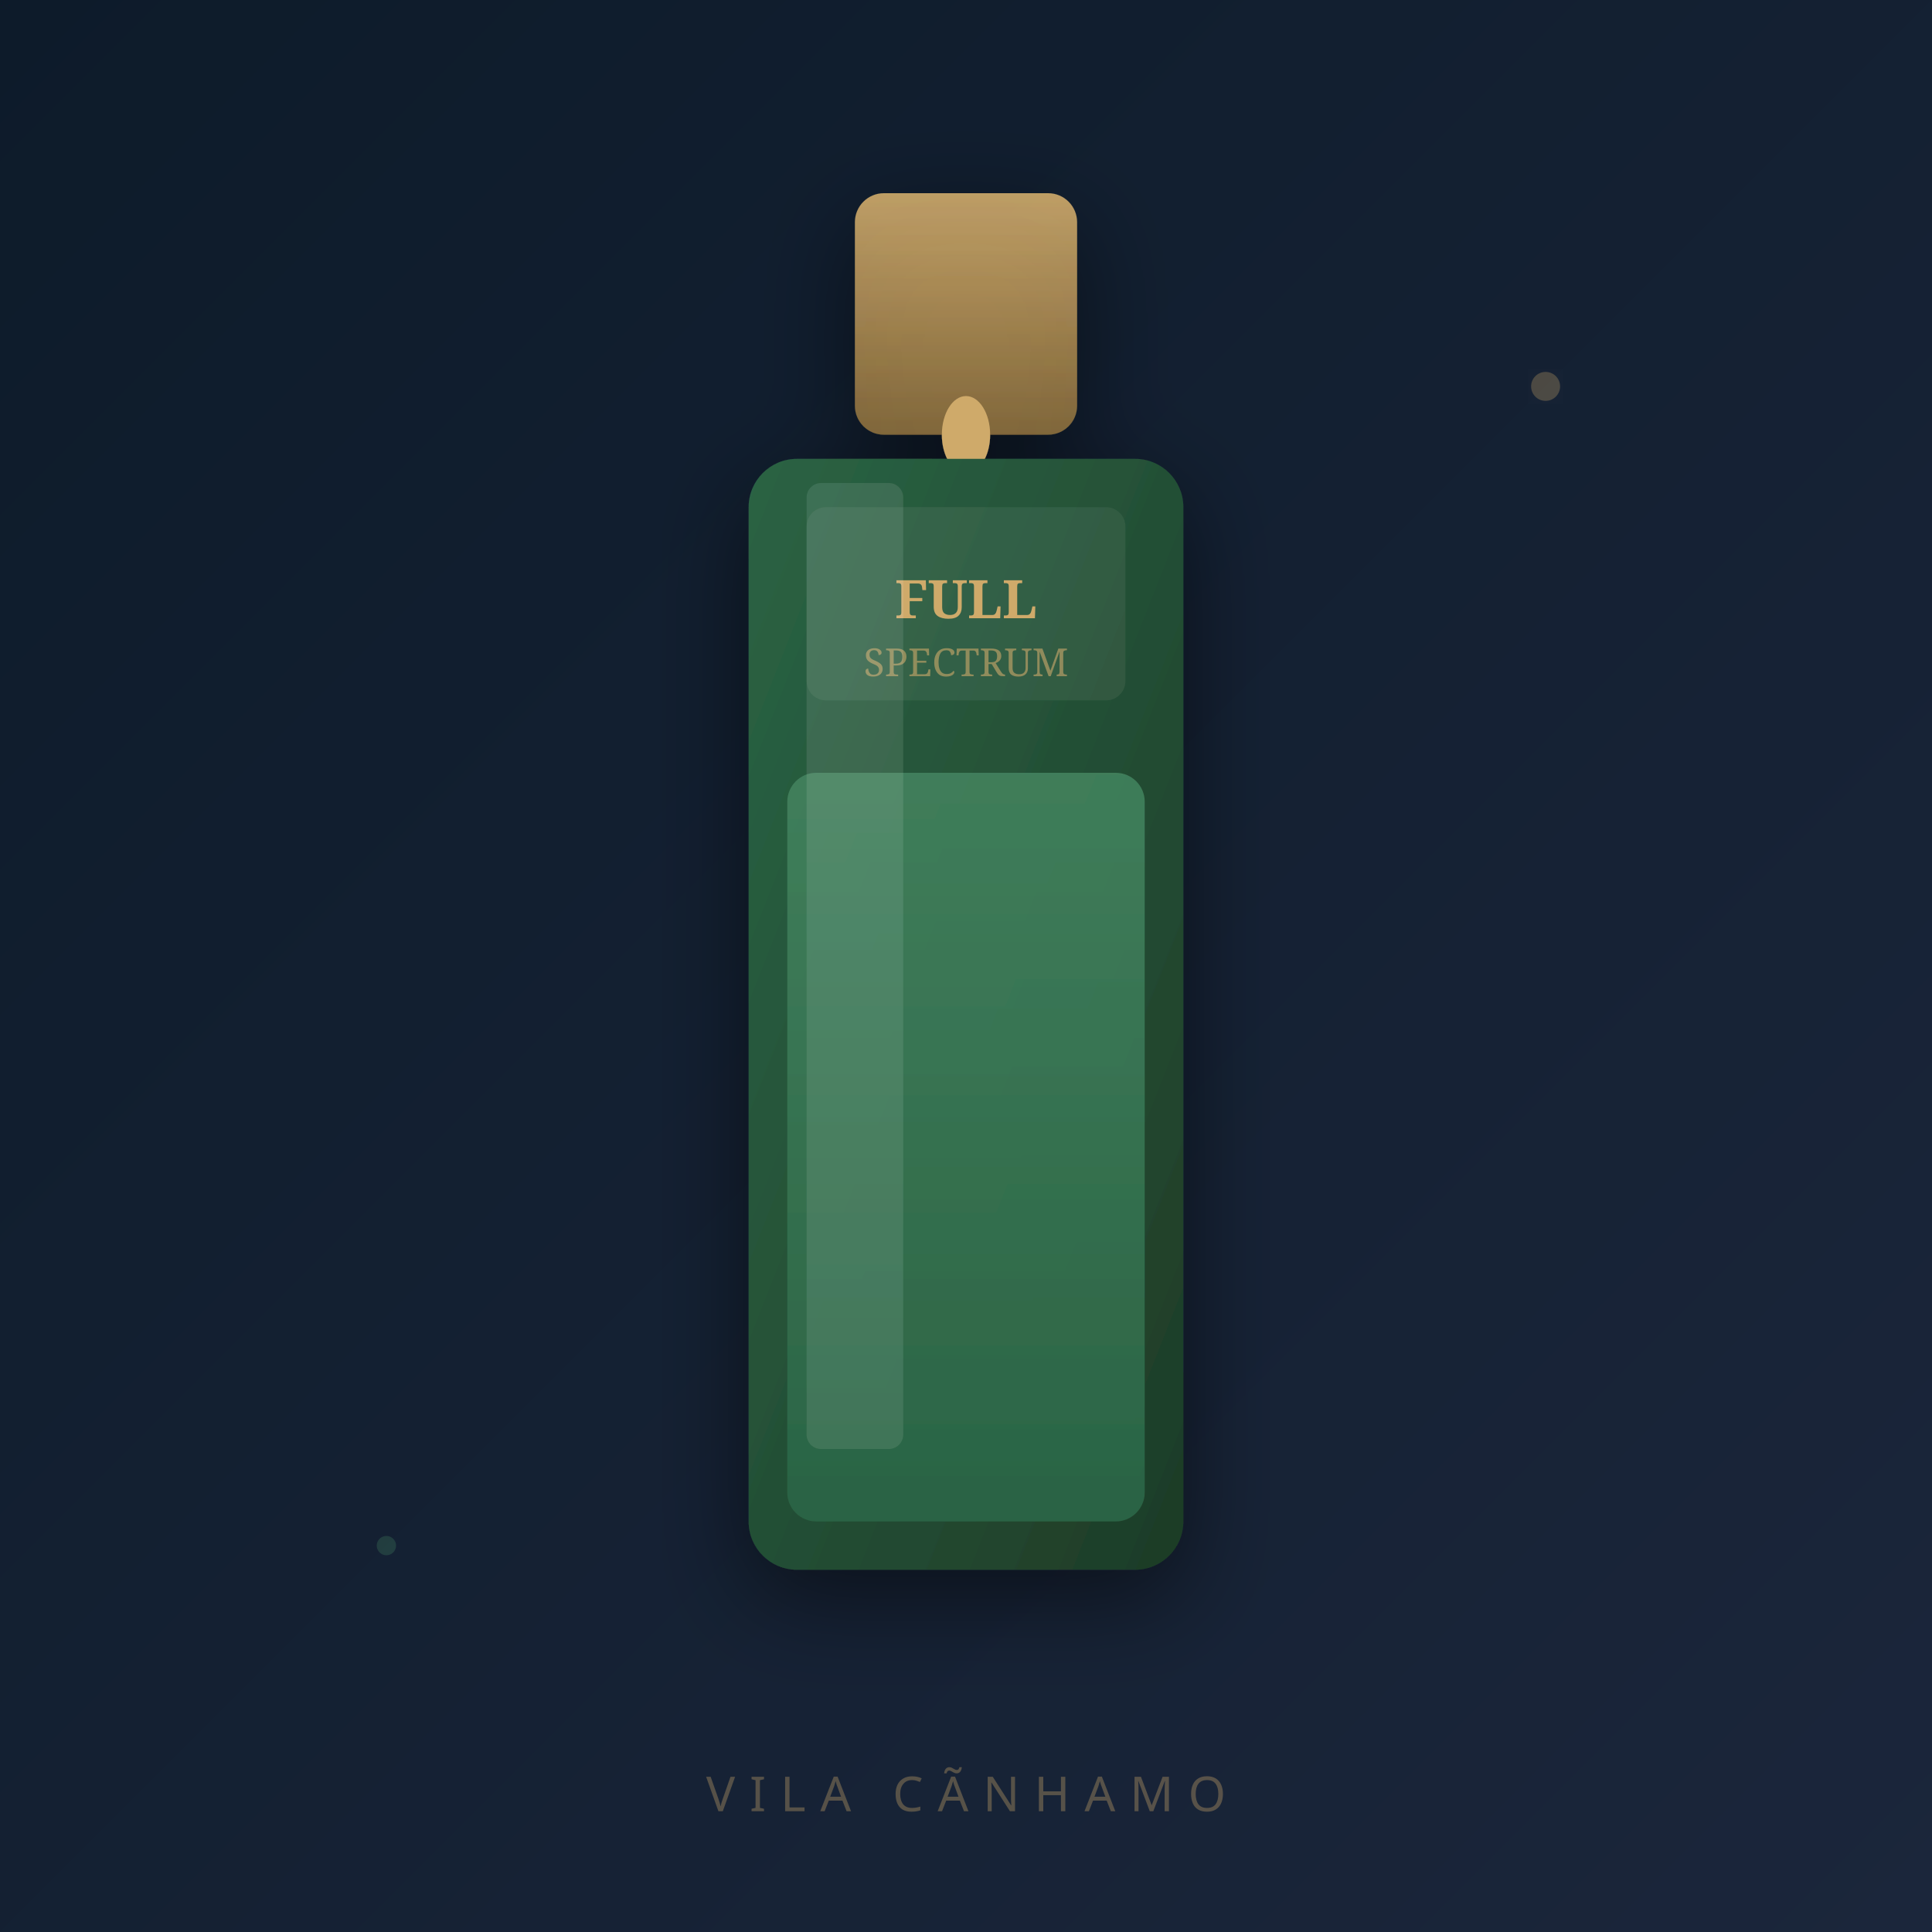
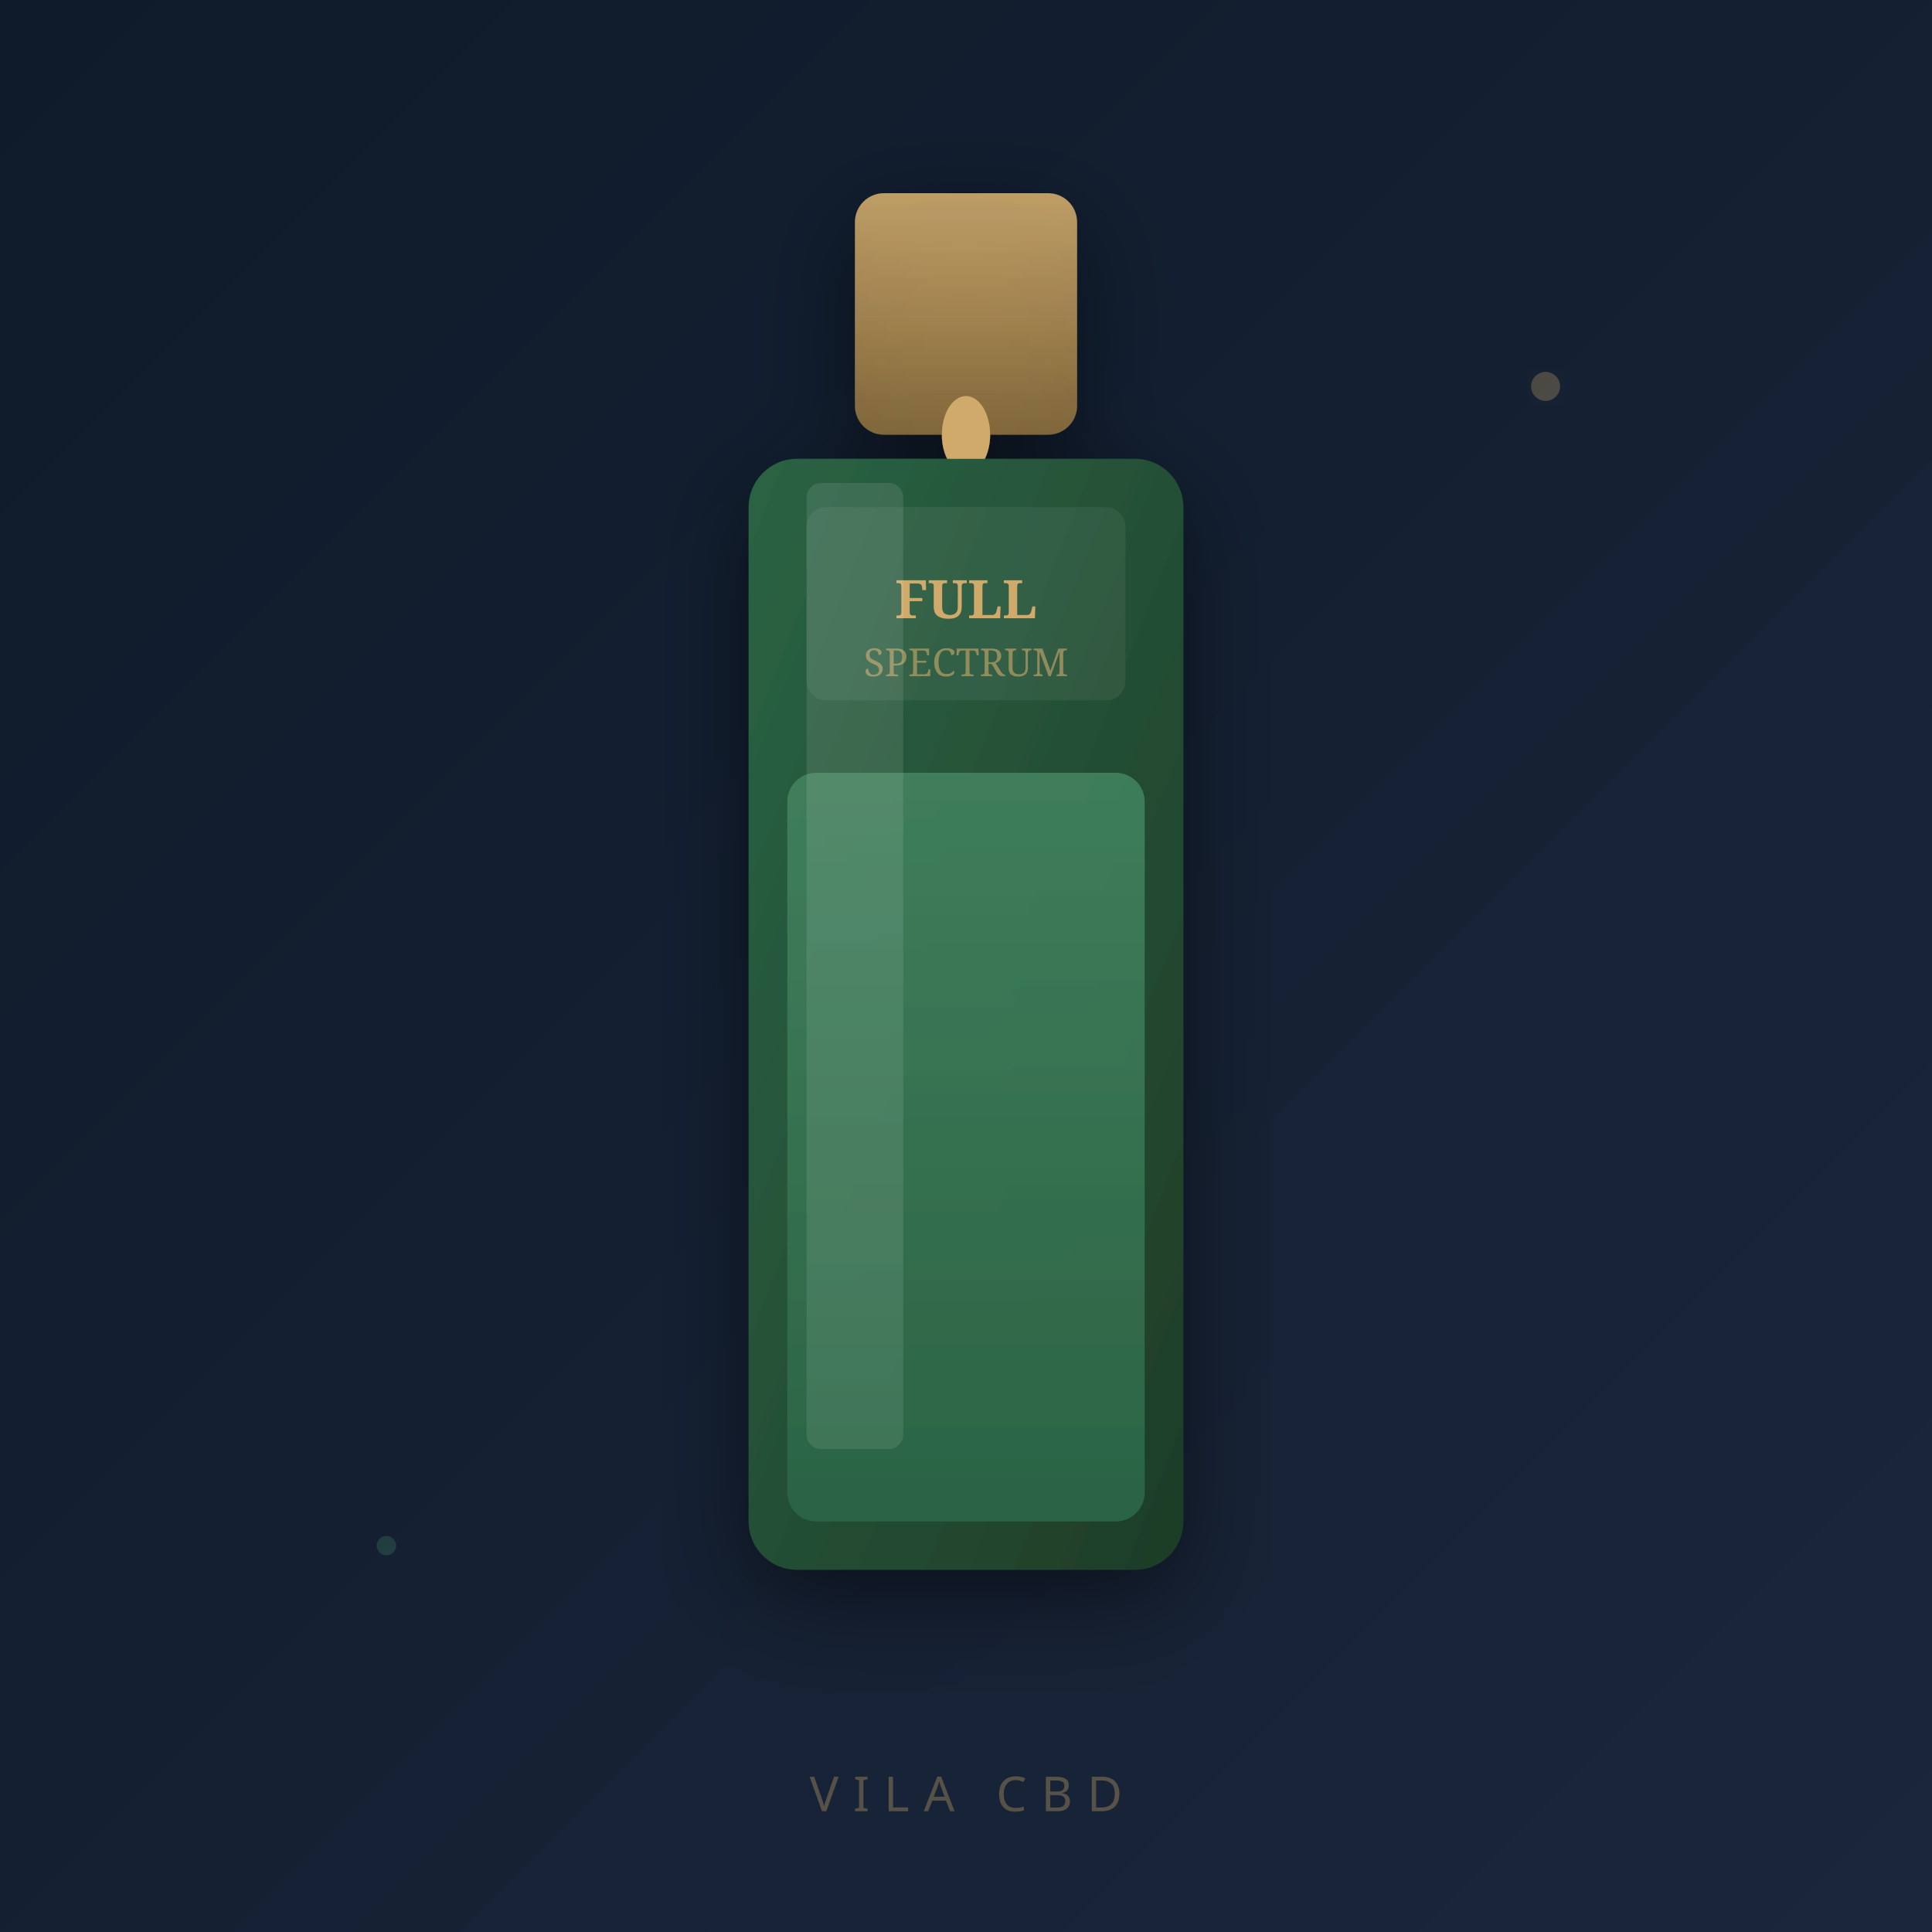
<svg xmlns="http://www.w3.org/2000/svg" viewBox="0 0 400 400">
  <defs>
    <linearGradient id="bg" x1="0%" y1="0%" x2="100%" y2="100%">
      <stop offset="0%" style="stop-color:#0d1b2a" />
      <stop offset="100%" style="stop-color:#1b263b" />
    </linearGradient>
    <linearGradient id="bottle" x1="0%" y1="0%" x2="100%" y2="100%">
      <stop offset="0%" style="stop-color:#2a6344" />
      <stop offset="100%" style="stop-color:#1e3c27" />
    </linearGradient>
    <linearGradient id="liquid" x1="0%" y1="0%" x2="0%" y2="100%">
      <stop offset="0%" style="stop-color:#42825e;stop-opacity:0.9" />
      <stop offset="100%" style="stop-color:#2a6344" />
    </linearGradient>
    <linearGradient id="dropper" x1="0%" y1="0%" x2="0%" y2="100%">
      <stop offset="0%" style="stop-color:#cfaa6b" />
      <stop offset="100%" style="stop-color:#8a6d3b" />
    </linearGradient>
    <filter id="glow">
      <feGaussianBlur stdDeviation="6" result="blur" />
      <feMerge>
        <feMergeNode in="blur" />
        <feMergeNode in="SourceGraphic" />
      </feMerge>
    </filter>
    <filter id="shadow" x="-20%" y="-20%" width="140%" height="140%">
      <feDropShadow dx="0" dy="6" stdDeviation="10" flood-color="#000" flood-opacity="0.5" />
    </filter>
  </defs>
  <rect width="400" height="400" fill="url(#bg)" />
  <g filter="url(#shadow)" transform="translate(155,40)">
    <rect x="22" y="0" width="46" height="50" rx="6" fill="url(#dropper)" opacity="0.9" />
    <ellipse cx="45" cy="50" rx="5" ry="8" fill="#cfaa6b" />
    <rect x="0" y="55" width="90" height="230" rx="10" fill="url(#bottle)" />
    <rect x="8" y="120" width="74" height="155" rx="6" fill="url(#liquid)" />
    <rect x="12" y="65" width="66" height="40" rx="4" fill="rgba(255,255,255,0.06)" />
    <text x="45" y="88" text-anchor="middle" font-family="serif" font-size="11" fill="#cfaa6b" font-weight="bold">FULL</text>
    <text x="45" y="100" text-anchor="middle" font-family="serif" font-size="8" fill="rgba(207,170,107,0.6)">SPECTRUM</text>
    <rect x="12" y="60" width="20" height="200" rx="3" fill="rgba(255,255,255,0.1)" />
  </g>
  <circle cx="320" cy="80" r="3" fill="#cfaa6b" opacity="0.3" filter="url(#glow)" />
  <circle cx="80" cy="320" r="2" fill="#42825e" opacity="0.3" filter="url(#glow)" />
-   <text x="200" y="375" text-anchor="middle" font-family="sans-serif" font-size="10" fill="rgba(207,170,107,0.35)" letter-spacing="3">VILA CÃNHAMO</text>
+   <text x="200" y="375" text-anchor="middle" font-family="sans-serif" font-size="10" fill="rgba(207,170,107,0.35)" letter-spacing="3">VILA CBD</text>
</svg>
